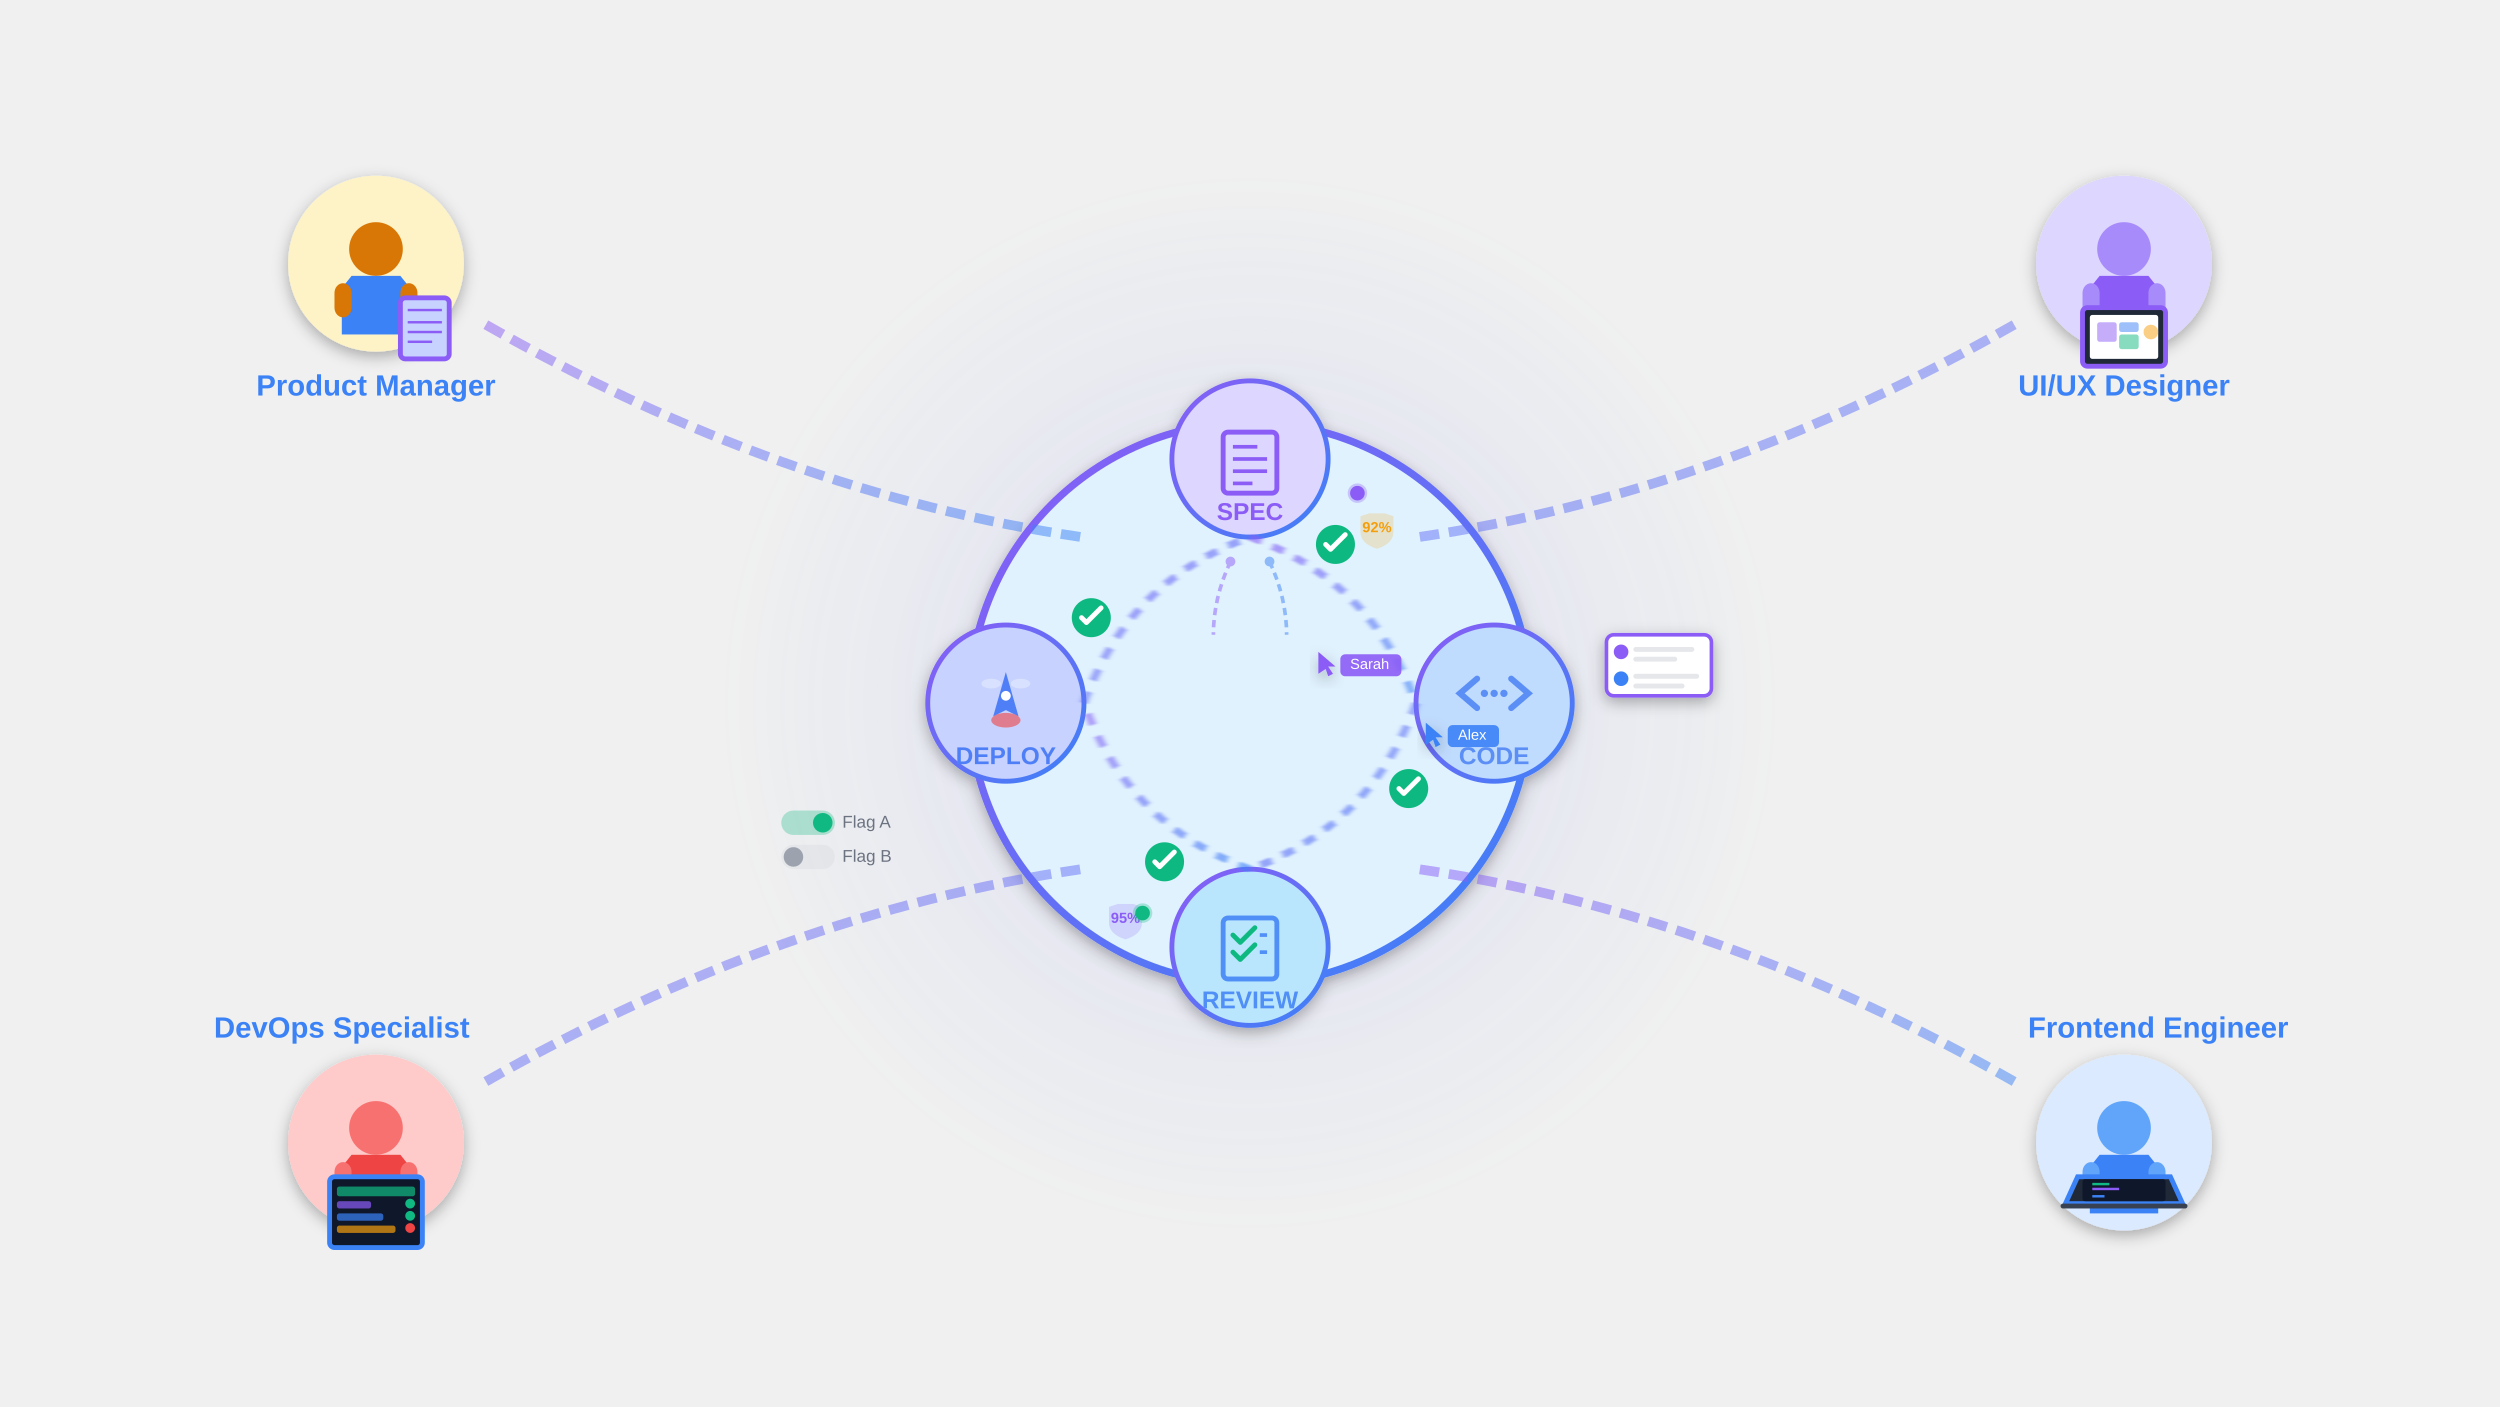
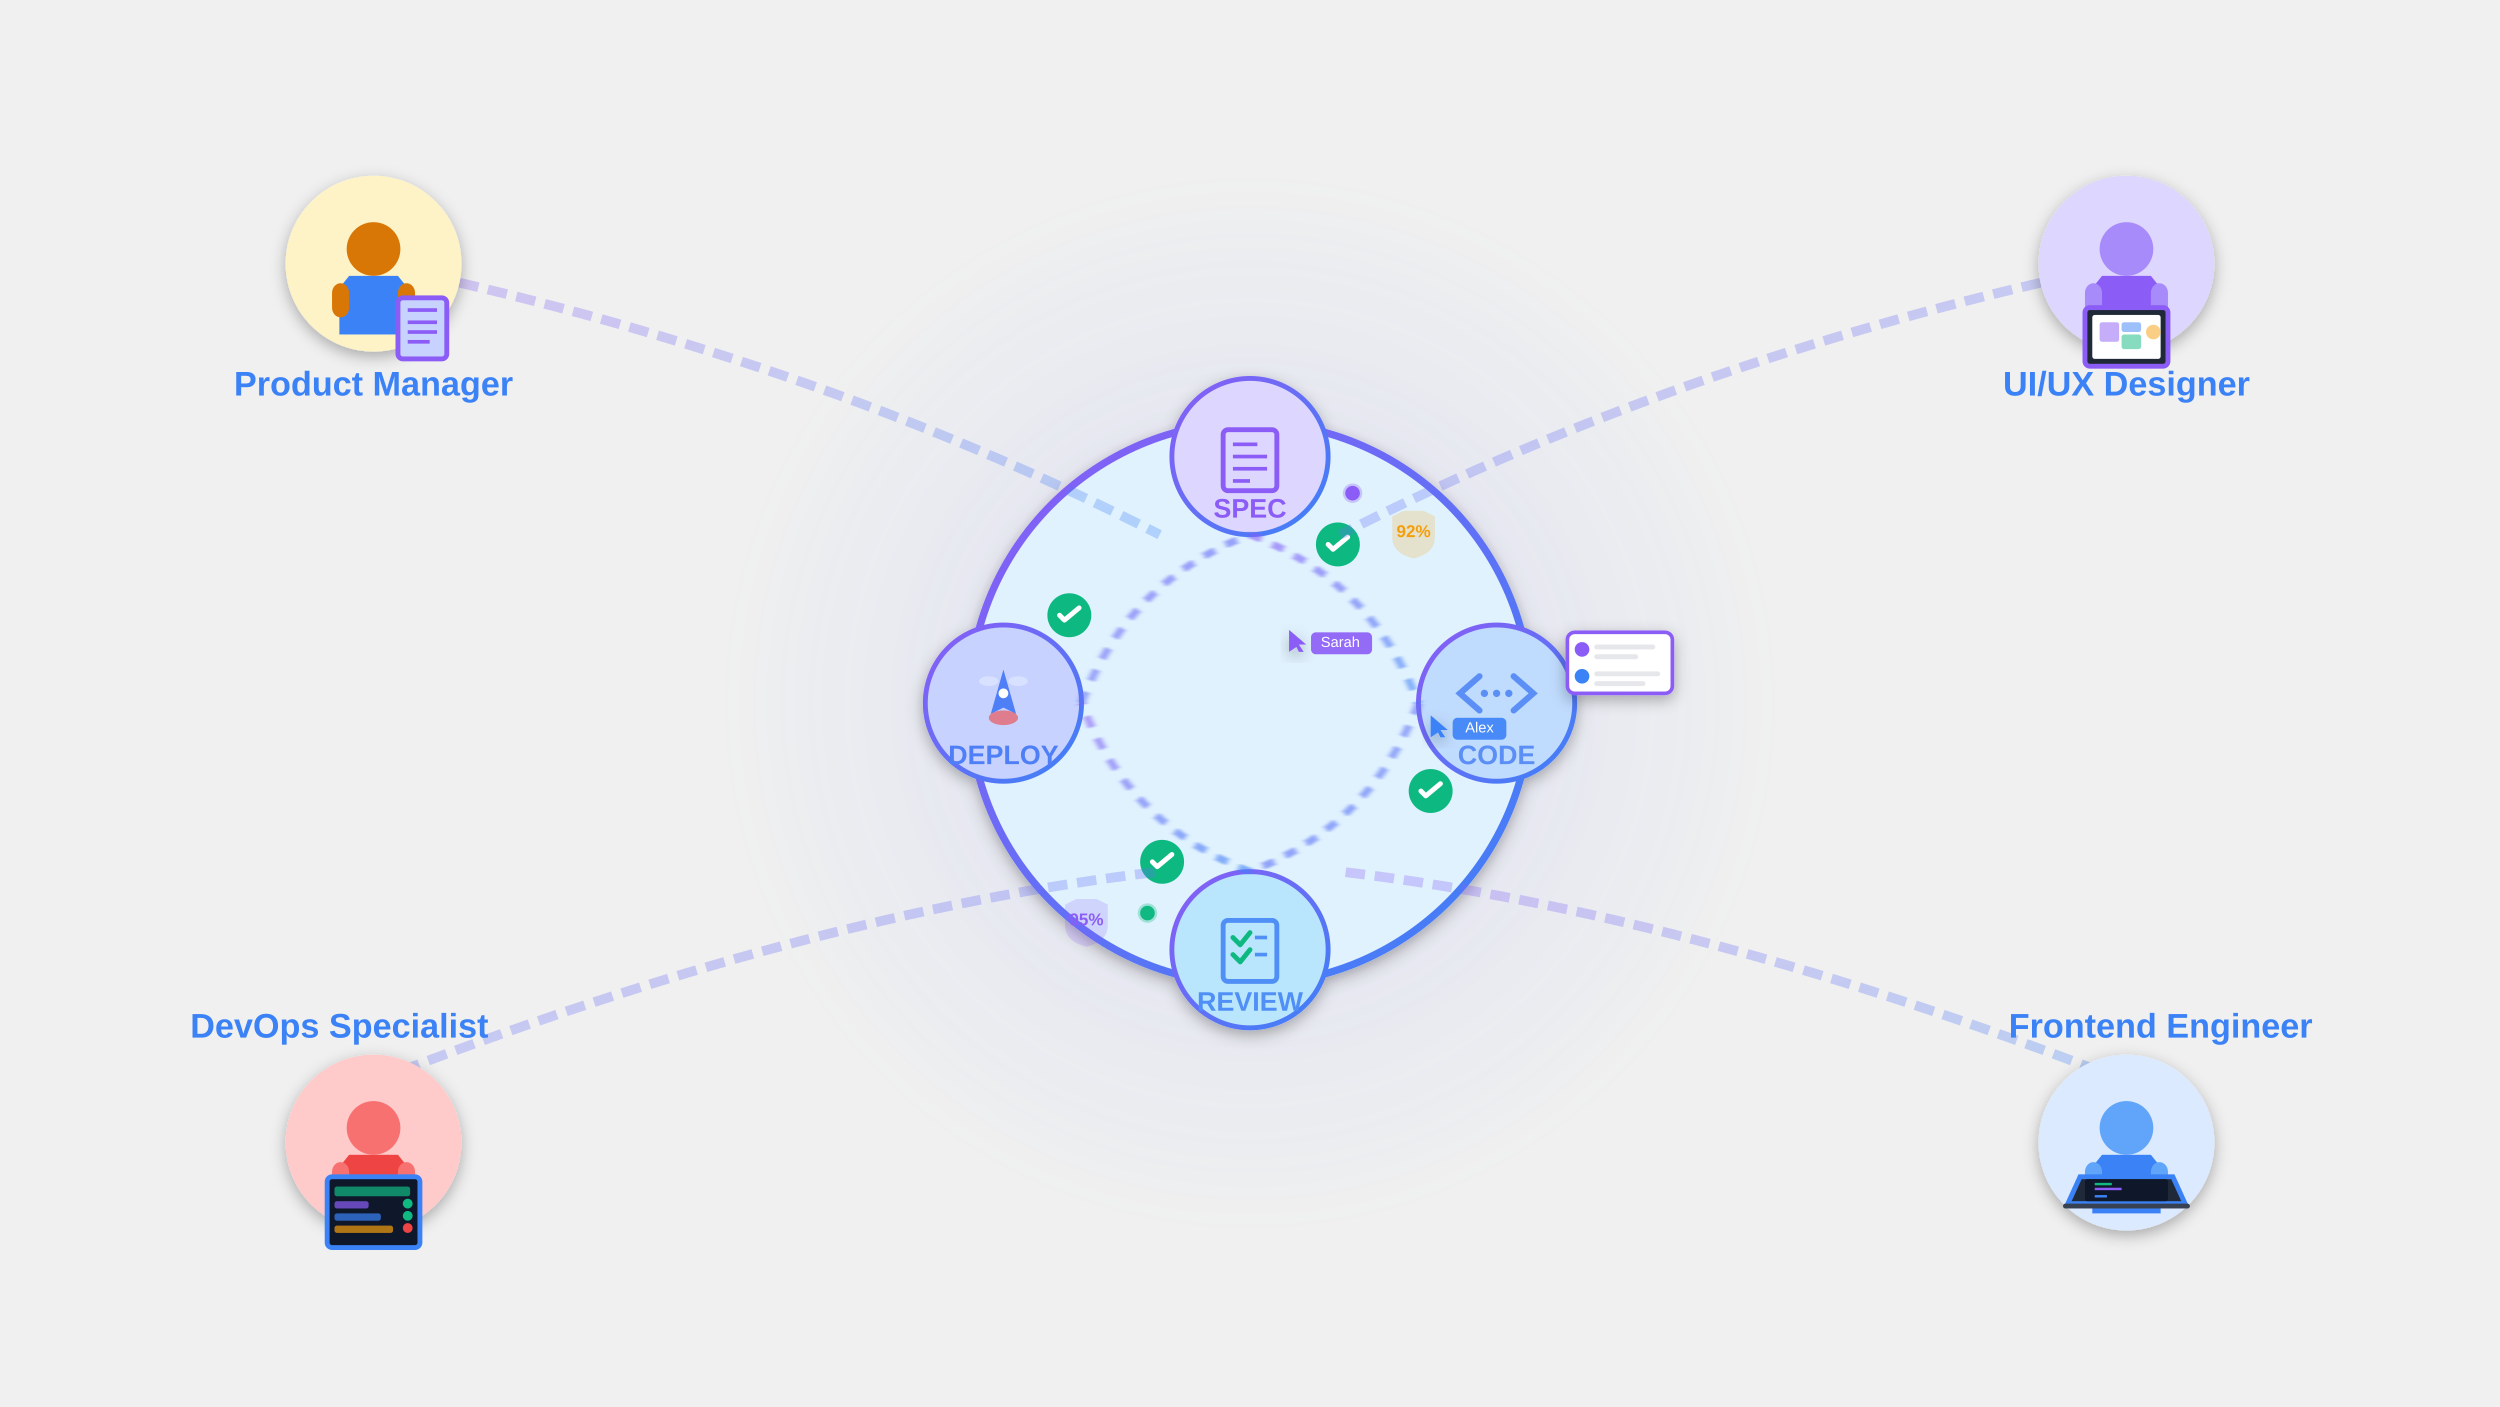
<svg xmlns="http://www.w3.org/2000/svg" viewBox="0 0 1024 576" width="1024" height="576">
  <defs>
    <linearGradient id="primaryGradient" x1="0%" y1="0%" x2="100%" y2="100%">
      <stop offset="0%" style="stop-color:#8b5cf6;stop-opacity:1" />
      <stop offset="100%" style="stop-color:#3b82f6;stop-opacity:1" />
    </linearGradient>
    <linearGradient id="secondaryGradient" x1="0%" y1="0%" x2="100%" y2="100%">
      <stop offset="0%" style="stop-color:#a78bfa;stop-opacity:1" />
      <stop offset="100%" style="stop-color:#60a5fa;stop-opacity:1" />
    </linearGradient>
    <radialGradient id="glowGradient" cx="50%" cy="50%" r="50%">
      <stop offset="0%" style="stop-color:#8b5cf6;stop-opacity:0.3" />
      <stop offset="100%" style="stop-color:#3b82f6;stop-opacity:0" />
    </radialGradient>
    <filter id="softShadow" x="-50%" y="-50%" width="200%" height="200%">
      <feGaussianBlur in="SourceAlpha" stdDeviation="3" />
      <feOffset dx="0" dy="2" result="offsetblur" />
      <feComponentTransfer>
        <feFuncA type="linear" slope="0.3" />
      </feComponentTransfer>
      <feMerge>
        <feMergeNode />
        <feMergeNode in="SourceGraphic" />
      </feMerge>
    </filter>
    <filter id="motionBlur">
      <feGaussianBlur in="SourceGraphic" stdDeviation="1 0" />
    </filter>
  </defs>
  <circle cx="512" cy="288" r="216" fill="url(#glowGradient)" opacity="0.5" />
  <g id="centralWorkflow" filter="url(#softShadow)">
    <circle cx="512" cy="288" r="115" fill="#e0f2fe" stroke="url(#primaryGradient)" stroke-width="3" />
    <g id="workflowStages">
      <g id="specStage">
-         <circle cx="512" cy="188" r="32" fill="#ddd6fe" />
-         <circle cx="512" cy="188" r="32" fill="none" stroke="url(#primaryGradient)" stroke-width="2" />
-         <rect x="501" y="177" width="22" height="25" rx="2" fill="none" stroke="#8b5cf6" stroke-width="2" />
-         <line x1="505" y1="183" x2="515" y2="183" stroke="#8b5cf6" stroke-width="1.5" />
-         <line x1="505" y1="188" x2="519" y2="188" stroke="#8b5cf6" stroke-width="1.5" />
-         <line x1="505" y1="193" x2="519" y2="193" stroke="#8b5cf6" stroke-width="1.5" />
-         <line x1="505" y1="198" x2="513" y2="198" stroke="#8b5cf6" stroke-width="1.5" />
-         <text x="512" y="213" text-anchor="middle" font-family="Arial, sans-serif" font-size="10" font-weight="bold" fill="#8b5cf6">SPEC</text>
+         <circle cx="512" cy="187" r="32" fill="#ddd6fe" />
+         <circle cx="512" cy="187" r="32" fill="none" stroke="url(#primaryGradient)" stroke-width="2" />
+         <rect x="501" y="176" width="22" height="25" rx="2" fill="none" stroke="#8b5cf6" stroke-width="2" />
+         <line x1="505" y1="182" x2="515" y2="182" stroke="#8b5cf6" stroke-width="1.5" />
+         <line x1="505" y1="187" x2="519" y2="187" stroke="#8b5cf6" stroke-width="1.5" />
+         <line x1="505" y1="192" x2="519" y2="192" stroke="#8b5cf6" stroke-width="1.5" />
+         <line x1="505" y1="197" x2="512" y2="197" stroke="#8b5cf6" stroke-width="1.5" />
+         <text x="512" y="212" text-anchor="middle" font-family="Arial, sans-serif" font-size="11" font-weight="bold" fill="#8b5cf6">SPEC</text>
      </g>
      <g id="codeStage">
-         <circle cx="612" cy="288" r="32" fill="#bfdbfe" />
-         <circle cx="612" cy="288" r="32" fill="none" stroke="url(#primaryGradient)" stroke-width="2" />
-         <path d="M 605 278 L 598 284 L 605 290" fill="none" stroke="#5b8ff6" stroke-width="2.5" stroke-linecap="round" />
-         <path d="M 619 278 L 626 284 L 619 290" fill="none" stroke="#5b8ff6" stroke-width="2.5" stroke-linecap="round" />
+         <circle cx="613" cy="288" r="32" fill="#bfdbfe" />
+         <circle cx="613" cy="288" r="32" fill="none" stroke="url(#primaryGradient)" stroke-width="2" />
+         <path d="M 606 277 L 598 284 L 606 291" fill="none" stroke="#5b8ff6" stroke-width="2.5" stroke-linecap="round" />
+         <path d="M 620 277 L 628 284 L 620 291" fill="none" stroke="#5b8ff6" stroke-width="2.5" stroke-linecap="round" />
        <circle cx="608" cy="284" r="1.5" fill="#5b8ff6" />
-         <circle cx="612" cy="284" r="1.5" fill="#5b8ff6" />
-         <circle cx="616" cy="284" r="1.5" fill="#5b8ff6" />
-         <text x="612" y="313" text-anchor="middle" font-family="Arial, sans-serif" font-size="10" font-weight="bold" fill="#5b8ff6">CODE</text>
+         <circle cx="613" cy="284" r="1.5" fill="#5b8ff6" />
+         <circle cx="618" cy="284" r="1.5" fill="#5b8ff6" />
+         <text x="613" y="313" text-anchor="middle" font-family="Arial, sans-serif" font-size="11" font-weight="bold" fill="#5b8ff6">CODE</text>
      </g>
      <g id="reviewStage">
-         <circle cx="512" cy="388" r="32" fill="#bae6fd" />
-         <circle cx="512" cy="388" r="32" fill="none" stroke="url(#primaryGradient)" stroke-width="2" />
-         <rect x="501" y="376" width="22" height="25" rx="2" fill="none" stroke="#4f8ff6" stroke-width="2" />
-         <polyline points="505,383 508,386 514,380" fill="none" stroke="#10b981" stroke-width="2" stroke-linecap="round" stroke-linejoin="round" />
-         <polyline points="505,390 508,393 514,387" fill="none" stroke="#10b981" stroke-width="2" stroke-linecap="round" stroke-linejoin="round" />
-         <line x1="516" y1="383" x2="519" y2="383" stroke="#4f8ff6" stroke-width="1.5" />
-         <line x1="516" y1="390" x2="519" y2="390" stroke="#4f8ff6" stroke-width="1.5" />
-         <text x="512" y="413" text-anchor="middle" font-family="Arial, sans-serif" font-size="10" font-weight="bold" fill="#4f8ff6">REVIEW</text>
+         <circle cx="512" cy="389" r="32" fill="#bae6fd" />
+         <circle cx="512" cy="389" r="32" fill="none" stroke="url(#primaryGradient)" stroke-width="2" />
+         <rect x="501" y="377" width="22" height="25" rx="2" fill="none" stroke="#4f8ff6" stroke-width="2" />
+         <polyline points="505,384 508,387 512,382" fill="none" stroke="#10b981" stroke-width="2" stroke-linecap="round" stroke-linejoin="round" />
+         <polyline points="505,391 508,394 512,389" fill="none" stroke="#10b981" stroke-width="2" stroke-linecap="round" stroke-linejoin="round" />
+         <line x1="514" y1="384" x2="519" y2="384" stroke="#4f8ff6" stroke-width="1.5" />
+         <line x1="514" y1="391" x2="519" y2="391" stroke="#4f8ff6" stroke-width="1.5" />
+         <text x="512" y="414" text-anchor="middle" font-family="Arial, sans-serif" font-size="11" font-weight="bold" fill="#4f8ff6">REVIEW</text>
      </g>
      <g id="deployStage">
-         <circle cx="412" cy="288" r="32" fill="#c7d2fe" />
-         <circle cx="412" cy="288" r="32" fill="none" stroke="url(#primaryGradient)" stroke-width="2" />
-         <path d="M 412 278 L 408 292 L 412 290 L 416 292 Z" fill="#4f7ff6" stroke="#4f7ff6" stroke-width="1.5" />
-         <ellipse cx="412" cy="295" rx="6" ry="3" fill="#ef4444" opacity="0.6" />
-         <circle cx="412" cy="285" r="2" fill="#ffffff" />
-         <ellipse cx="418" cy="280" rx="4" ry="2" fill="#e0e7ff" opacity="0.7" />
-         <ellipse cx="406" cy="280" rx="4" ry="2" fill="#e0e7ff" opacity="0.7" />
-         <text x="412" y="313" text-anchor="middle" font-family="Arial, sans-serif" font-size="10" font-weight="bold" fill="#4f7ff6">DEPLOY</text>
+         <circle cx="411" cy="288" r="32" fill="#c7d2fe" />
+         <circle cx="411" cy="288" r="32" fill="none" stroke="url(#primaryGradient)" stroke-width="2" />
+         <path d="M 411 277 L 407 291 L 411 289 L 415 291 Z" fill="#4f7ff6" stroke="#4f7ff6" stroke-width="1.5" />
+         <ellipse cx="411" cy="294" rx="6" ry="3" fill="#ef4444" opacity="0.6" />
+         <circle cx="411" cy="284" r="2" fill="#ffffff" />
+         <ellipse cx="417" cy="279" rx="4" ry="2" fill="#e0e7ff" opacity="0.7" />
+         <ellipse cx="405" cy="279" rx="4" ry="2" fill="#e0e7ff" opacity="0.7" />
+         <text x="411" y="313" text-anchor="middle" font-family="Arial, sans-serif" font-size="11" font-weight="bold" fill="#4f7ff6">DEPLOY</text>
      </g>
    </g>
    <g id="flowLines" opacity="0.6">
-       <path d="M 512 220 Q 562 238 580 288" fill="none" stroke="url(#primaryGradient)" stroke-width="3" stroke-dasharray="5,5" filter="url(#motionBlur)">
-         <animate attributeName="stroke-dashoffset" from="0" to="10" dur="1s" repeatCount="indefinite" />
-       </path>
-       <path d="M 580 288 Q 562 338 512 356" fill="none" stroke="url(#primaryGradient)" stroke-width="3" stroke-dasharray="5,5" filter="url(#motionBlur)">
-         <animate attributeName="stroke-dashoffset" from="0" to="10" dur="1s" repeatCount="indefinite" />
-       </path>
-       <path d="M 512 356 Q 462 338 444 288" fill="none" stroke="url(#primaryGradient)" stroke-width="3" stroke-dasharray="5,5" filter="url(#motionBlur)">
-         <animate attributeName="stroke-dashoffset" from="0" to="10" dur="1s" repeatCount="indefinite" />
-       </path>
-       <path d="M 444 288 Q 462 238 512 220" fill="none" stroke="url(#primaryGradient)" stroke-width="3" stroke-dasharray="5,5" filter="url(#motionBlur)">
+       <path d="M 512 219 Q 562 238 581 288" fill="none" stroke="url(#primaryGradient)" stroke-width="3" stroke-dasharray="5,5" filter="url(#motionBlur)">
+         <animate attributeName="stroke-dashoffset" from="0" to="10" dur="1s" repeatCount="indefinite" />
+       </path>
+       <path d="M 581 288 Q 562 338 512 357" fill="none" stroke="url(#primaryGradient)" stroke-width="3" stroke-dasharray="5,5" filter="url(#motionBlur)">
+         <animate attributeName="stroke-dashoffset" from="0" to="10" dur="1s" repeatCount="indefinite" />
+       </path>
+       <path d="M 512 357 Q 462 338 443 288" fill="none" stroke="url(#primaryGradient)" stroke-width="3" stroke-dasharray="5,5" filter="url(#motionBlur)">
+         <animate attributeName="stroke-dashoffset" from="0" to="10" dur="1s" repeatCount="indefinite" />
+       </path>
+       <path d="M 443 288 Q 462 238 512 219" fill="none" stroke="url(#primaryGradient)" stroke-width="3" stroke-dasharray="5,5" filter="url(#motionBlur)">
        <animate attributeName="stroke-dashoffset" from="0" to="10" dur="1s" repeatCount="indefinite" />
      </path>
    </g>
    <g id="approvalCheckpoints">
-       <circle cx="547" cy="223" r="8" fill="#10b981" />
-       <polyline points="543,223 545,225 551,219" fill="none" stroke="#ffffff" stroke-width="2" stroke-linecap="round" stroke-linejoin="round" />
-       <circle cx="577" cy="323" r="8" fill="#10b981" />
-       <polyline points="573,323 575,325 581,319" fill="none" stroke="#ffffff" stroke-width="2" stroke-linecap="round" stroke-linejoin="round" />
-       <circle cx="477" cy="353" r="8" fill="#10b981" />
-       <polyline points="473,353 475,355 481,349" fill="none" stroke="#ffffff" stroke-width="2" stroke-linecap="round" stroke-linejoin="round" />
-       <circle cx="447" cy="253" r="8" fill="#10b981" />
-       <polyline points="443,253 445,255 451,249" fill="none" stroke="#ffffff" stroke-width="2" stroke-linecap="round" stroke-linejoin="round" />
+       <circle cx="548" cy="223" r="9" fill="#10b981" />
+       <polyline points="544,223 546,225 552,220" fill="none" stroke="#ffffff" stroke-width="2" stroke-linecap="round" stroke-linejoin="round" />
+       <circle cx="586" cy="324" r="9" fill="#10b981" />
+       <polyline points="582,324 584,326 590,321" fill="none" stroke="#ffffff" stroke-width="2" stroke-linecap="round" stroke-linejoin="round" />
+       <circle cx="476" cy="353" r="9" fill="#10b981" />
+       <polyline points="472,353 474,355 480,350" fill="none" stroke="#ffffff" stroke-width="2" stroke-linecap="round" stroke-linejoin="round" />
+       <circle cx="438" cy="252" r="9" fill="#10b981" />
+       <polyline points="434,252 436,254 442,249" fill="none" stroke="#ffffff" stroke-width="2" stroke-linecap="round" stroke-linejoin="round" />
    </g>
  </g>
  <g id="qualityGates">
-     <g transform="translate(558, 212)">
-       <path d="M 0 0 L 3 -1 L 9 -1 L 12 0 L 12 6 Q 12 10 6 12 Q 0 10 0 6 Z" fill="#f59e0b" opacity="0.2" stroke="#f59e0b" stroke-width="1.5" />
-       <text x="6" y="6" text-anchor="middle" font-family="Arial, sans-serif" font-size="6" font-weight="bold" fill="#f59e0b">92%</text>
-     </g>
-     <g transform="translate(455, 372)">
-       <path d="M 0 0 L 3 -1 L 9 -1 L 12 0 L 12 6 Q 12 10 6 12 Q 0 10 0 6 Z" fill="#8b5cf6" opacity="0.2" stroke="#8b5cf6" stroke-width="1.5" />
-       <text x="6" y="6" text-anchor="middle" font-family="Arial, sans-serif" font-size="6" font-weight="bold" fill="#8b5cf6">95%</text>
-     </g>
-   </g>
-   <g id="featureFlags">
-     <g transform="translate(320, 332)">
-       <rect x="0" y="0" width="22" height="10" rx="5" fill="#10b981" opacity="0.3" />
-       <circle cx="17" cy="5" r="4" fill="#10b981" />
-       <text x="25" y="7" font-family="Arial, sans-serif" font-size="7" fill="#6b7280">Flag A</text>
-     </g>
-     <g transform="translate(320, 346)">
-       <rect x="0" y="0" width="22" height="10" rx="5" fill="#d1d5db" opacity="0.3" />
-       <circle cx="5" cy="5" r="4" fill="#9ca3af" />
-       <text x="25" y="7" font-family="Arial, sans-serif" font-size="7" fill="#6b7280">Flag B</text>
-     </g>
-   </g>
-   <g id="gitBranches" opacity="0.5">
-     <path d="M 504 230 Q 497 245 497 260" fill="none" stroke="#8b5cf6" stroke-width="1.5" stroke-dasharray="3,2" />
-     <path d="M 520 230 Q 527 245 527 260" fill="none" stroke="#3b82f6" stroke-width="1.5" stroke-dasharray="3,2" />
-     <circle cx="504" cy="230" r="2" fill="#8b5cf6" />
-     <circle cx="520" cy="230" r="2" fill="#3b82f6" />
-   </g>
-   <g id="connectionLines" opacity="0.5">
-     <path d="M 199 133 Q 320 202 443 220" fill="none" stroke="url(#primaryGradient)" stroke-width="4" stroke-dasharray="8,4" />
-     <path d="M 825 133 Q 704 202 581 220" fill="none" stroke="url(#primaryGradient)" stroke-width="4" stroke-dasharray="8,4" />
-     <path d="M 825 443 Q 704 374 581 356" fill="none" stroke="url(#primaryGradient)" stroke-width="4" stroke-dasharray="8,4" />
-     <path d="M 199 443 Q 320 374 443 356" fill="none" stroke="url(#primaryGradient)" stroke-width="4" stroke-dasharray="8,4" />
-   </g>
-   <g id="productManager" transform="translate(154, 108)">
+     <g transform="translate(571, 212)">
+       <path d="M 0 0 L 4 -2 L 12 -2 L 16 0 L 16 8 Q 16 14 8 16 Q 0 14 0 8 Z" fill="#f59e0b" opacity="0.2" stroke="#f59e0b" stroke-width="1.5" />
+       <text x="8" y="8" text-anchor="middle" font-family="Arial, sans-serif" font-size="7" font-weight="bold" fill="#f59e0b">92%</text>
+     </g>
+     <g transform="translate(437, 371)">
+       <path d="M 0 0 L 4 -2 L 12 -2 L 16 0 L 16 8 Q 16 14 8 16 Q 0 14 0 8 Z" fill="#8b5cf6" opacity="0.2" stroke="#8b5cf6" stroke-width="1.5" />
+       <text x="8" y="8" text-anchor="middle" font-family="Arial, sans-serif" font-size="7" font-weight="bold" fill="#8b5cf6">95%</text>
+     </g>
+   </g>
+   <g id="integrationLines" opacity="0.3">
+     <path d="M 153 108 Q 330 145 475 219" fill="none" stroke="url(#primaryGradient)" stroke-width="4" stroke-dasharray="8,4" />
+     <path d="M 871 108 Q 694 145 549 219" fill="none" stroke="url(#primaryGradient)" stroke-width="4" stroke-dasharray="8,4" />
+     <path d="M 871 443 Q 694 374 549 357" fill="none" stroke="url(#primaryGradient)" stroke-width="4" stroke-dasharray="8,4" />
+     <path d="M 153 443 Q 330 374 475 357" fill="none" stroke="url(#primaryGradient)" stroke-width="4" stroke-dasharray="8,4" />
+   </g>
+   <g id="productManager" transform="translate(153, 108)">
    <circle cx="0" cy="0" r="36" fill="#fef3c7" filter="url(#softShadow)" />
    <circle cx="0" cy="-6" r="11" fill="#d97706" />
    <path d="M -14 10 L -10 5 L 10 5 L 14 10 L 14 29 L -14 29 Z" fill="#3b82f6" />
    <rect x="-17" y="8" width="7" height="14" rx="4" fill="#d97706" />
    <rect x="10" y="8" width="7" height="14" rx="4" fill="#d97706" />
    <rect x="10" y="14" width="20" height="25" rx="2" fill="#c7d2fe" stroke="#8b5cf6" stroke-width="2" />
-     <line x1="13" y1="19" x2="27" y2="19" stroke="#8b5cf6" stroke-width="1" />
-     <line x1="13" y1="24" x2="27" y2="24" stroke="#8b5cf6" stroke-width="1" />
-     <line x1="13" y1="28" x2="27" y2="28" stroke="#8b5cf6" stroke-width="1" />
-     <line x1="13" y1="32" x2="23" y2="32" stroke="#8b5cf6" stroke-width="1" />
-     <text x="0" y="54" text-anchor="middle" font-family="Arial, sans-serif" font-size="12" font-weight="700" fill="#3b82f6">Product Manager</text>
-   </g>
-   <g id="uiDesigner" transform="translate(870, 108)">
+     <line x1="14" y1="19" x2="26" y2="19" stroke="#8b5cf6" stroke-width="1.5" />
+     <line x1="14" y1="24" x2="26" y2="24" stroke="#8b5cf6" stroke-width="1.5" />
+     <line x1="14" y1="28" x2="26" y2="28" stroke="#8b5cf6" stroke-width="1.5" />
+     <line x1="14" y1="32" x2="23" y2="32" stroke="#8b5cf6" stroke-width="1.5" />
+     <text x="0" y="54" text-anchor="middle" font-family="Arial, sans-serif" font-size="14" font-weight="700" fill="#3b82f6">Product Manager</text>
+   </g>
+   <g id="uiDesigner" transform="translate(871, 108)">
    <circle cx="0" cy="0" r="36" fill="#ddd6fe" filter="url(#softShadow)" />
    <circle cx="0" cy="-6" r="11" fill="#a78bfa" />
    <path d="M -14 10 L -10 5 L 10 5 L 14 10 L 14 29 L -14 29 Z" fill="#8b5cf6" />
    <rect x="-17" y="8" width="7" height="14" rx="4" fill="#a78bfa" />
    <rect x="10" y="8" width="7" height="14" rx="4" fill="#a78bfa" />
    <rect x="-17" y="18" width="34" height="24" rx="2" fill="#1f2937" stroke="#8b5cf6" stroke-width="2" />
    <rect x="-14" y="21" width="28" height="18" rx="1" fill="#ffffff" />
    <rect x="-11" y="24" width="8" height="8" rx="1" fill="#8b5cf6" opacity="0.5" />
    <rect x="-2" y="24" width="8" height="4" rx="1" fill="#3b82f6" opacity="0.5" />
    <rect x="-2" y="29" width="8" height="6" rx="1" fill="#10b981" opacity="0.5" />
    <circle cx="11" cy="28" r="3" fill="#f59e0b" opacity="0.5" />
-     <text x="0" y="54" text-anchor="middle" font-family="Arial, sans-serif" font-size="12" font-weight="700" fill="#3b82f6">UI/UX Designer</text>
-   </g>
-   <g id="frontendEngineer" transform="translate(870, 468)">
+     <text x="0" y="54" text-anchor="middle" font-family="Arial, sans-serif" font-size="14" font-weight="700" fill="#3b82f6">UI/UX Designer</text>
+   </g>
+   <g id="frontendEngineer" transform="translate(871, 468)">
    <circle cx="0" cy="0" r="36" fill="#dbeafe" filter="url(#softShadow)" />
    <circle cx="0" cy="-6" r="11" fill="#60a5fa" />
    <path d="M -14 10 L -10 5 L 10 5 L 14 10 L 14 29 L -14 29 Z" fill="#3b82f6" />
    <rect x="-17" y="8" width="7" height="14" rx="4" fill="#60a5fa" />
    <rect x="10" y="8" width="7" height="14" rx="4" fill="#60a5fa" />
    <path d="M -24 25 L -19 14 L 19 14 L 24 25 Z" fill="#1f2937" stroke="#3b82f6" stroke-width="2" />
    <rect x="-17" y="15" width="34" height="9" rx="1" fill="#0f172a" />
    <line x1="-13" y1="17" x2="-6" y2="17" stroke="#10b981" stroke-width="1" />
    <line x1="-13" y1="19" x2="-2" y2="19" stroke="#8b5cf6" stroke-width="1" />
    <line x1="-13" y1="22" x2="-8" y2="22" stroke="#3b82f6" stroke-width="1" />
    <rect x="-26" y="25" width="52" height="2" rx="1" fill="#374151" />
-     <text x="14" y="-43" text-anchor="middle" font-family="Arial, sans-serif" font-size="12" font-weight="700" fill="#3b82f6">Frontend Engineer</text>
-   </g>
-   <g id="devopsSpecialist" transform="translate(154, 468)">
+     <text x="14" y="-43" text-anchor="middle" font-family="Arial, sans-serif" font-size="14" font-weight="700" fill="#3b82f6">Frontend Engineer</text>
+   </g>
+   <g id="devopsSpecialist" transform="translate(153, 468)">
    <circle cx="0" cy="0" r="36" fill="#fecaca" filter="url(#softShadow)" />
    <circle cx="0" cy="-6" r="11" fill="#f87171" />
    <path d="M -14 10 L -10 5 L 10 5 L 14 10 L 14 29 L -14 29 Z" fill="#ef4444" />
    <rect x="-17" y="8" width="7" height="14" rx="4" fill="#f87171" />
    <rect x="10" y="8" width="7" height="14" rx="4" fill="#f87171" />
    <rect x="-19" y="14" width="38" height="29" rx="2" fill="#0f172a" stroke="#3b82f6" stroke-width="2" />
-     <rect x="-16" y="18" width="32" height="4" rx="1" fill="#10b981" opacity="0.7" />
+     <rect x="-16" y="18" width="31" height="4" rx="1" fill="#10b981" opacity="0.7" />
    <rect x="-16" y="24" width="14" height="3" rx="1" fill="#8b5cf6" opacity="0.7" />
    <rect x="-16" y="29" width="19" height="3" rx="1" fill="#3b82f6" opacity="0.7" />
    <rect x="-16" y="34" width="24" height="3" rx="1" fill="#f59e0b" opacity="0.7" />
    <circle cx="14" cy="25" r="2" fill="#10b981" />
    <circle cx="14" cy="30" r="2" fill="#10b981" />
    <circle cx="14" cy="35" r="2" fill="#ef4444" />
-     <text x="-14" y="-43" text-anchor="middle" font-family="Arial, sans-serif" font-size="12" font-weight="700" fill="#3b82f6">DevOps Specialist</text>
+     <text x="-14" y="-43" text-anchor="middle" font-family="Arial, sans-serif" font-size="14" font-weight="700" fill="#3b82f6">DevOps Specialist</text>
  </g>
  <g id="sharedCursors">
-     <g transform="translate(540, 267)">
-       <path d="M 0 0 L 0 9 L 3 7 L 4 10 L 6 9 L 4 6 L 7 6 Z" fill="#8b5cf6" filter="url(#softShadow)" />
+     <g transform="translate(528, 258)">
+       <path d="M 0 0 L 0 9 L 3 7 L 4 9 L 6 9 L 4 6 L 7 6 Z" fill="#8b5cf6" filter="url(#softShadow)" />
      <rect x="9" y="1" width="25" height="9" rx="2" fill="#8b5cf6" opacity="0.9" />
      <text x="21" y="7" text-anchor="middle" font-family="Arial, sans-serif" font-size="6" fill="#ffffff">Sarah</text>
    </g>
-     <g transform="translate(584, 296)">
-       <path d="M 0 0 L 0 9 L 3 7 L 4 10 L 6 9 L 4 6 L 7 6 Z" fill="#3b82f6" filter="url(#softShadow)" />
-       <rect x="9" y="1" width="21" height="9" rx="2" fill="#3b82f6" opacity="0.9" />
-       <text x="19" y="7" text-anchor="middle" font-family="Arial, sans-serif" font-size="6" fill="#ffffff">Alex</text>
+     <g transform="translate(586, 293)">
+       <path d="M 0 0 L 0 9 L 3 7 L 4 9 L 6 9 L 4 6 L 7 6 Z" fill="#3b82f6" filter="url(#softShadow)" />
+       <rect x="9" y="1" width="22" height="9" rx="2" fill="#3b82f6" opacity="0.9" />
+       <text x="20" y="7" text-anchor="middle" font-family="Arial, sans-serif" font-size="6" fill="#ffffff">Alex</text>
    </g>
  </g>
  <g id="commentThreads">
-     <g transform="translate(658, 260)">
+     <g transform="translate(642, 259)">
      <rect x="0" y="0" width="43" height="25" rx="3" fill="#ffffff" stroke="#8b5cf6" stroke-width="1.5" filter="url(#softShadow)" />
      <circle cx="6" cy="7" r="3" fill="#8b5cf6" />
      <rect x="11" y="5" width="25" height="2" rx="1" fill="#e5e7eb" />
      <rect x="11" y="9" width="18" height="2" rx="1" fill="#e5e7eb" />
      <circle cx="6" cy="18" r="3" fill="#3b82f6" />
      <rect x="11" y="16" width="27" height="2" rx="1" fill="#e5e7eb" />
      <rect x="11" y="20" width="21" height="2" rx="1" fill="#e5e7eb" />
    </g>
  </g>
  <g id="editIndicators">
-     <g transform="translate(468, 374)">
+     <g transform="translate(470, 374)">
      <circle cx="0" cy="0" r="4" fill="#10b981" opacity="0.3">
        <animate attributeName="r" values="4;7;4" dur="2s" repeatCount="indefinite" />
        <animate attributeName="opacity" values="0.3;0;0.3" dur="2s" repeatCount="indefinite" />
      </circle>
      <circle cx="0" cy="0" r="3" fill="#10b981" />
    </g>
-     <g transform="translate(556, 202)">
+     <g transform="translate(554, 202)">
      <circle cx="0" cy="0" r="4" fill="#8b5cf6" opacity="0.3">
        <animate attributeName="r" values="4;7;4" dur="2s" repeatCount="indefinite" />
        <animate attributeName="opacity" values="0.3;0;0.3" dur="2s" repeatCount="indefinite" />
      </circle>
      <circle cx="0" cy="0" r="3" fill="#8b5cf6" />
    </g>
  </g>
</svg>
